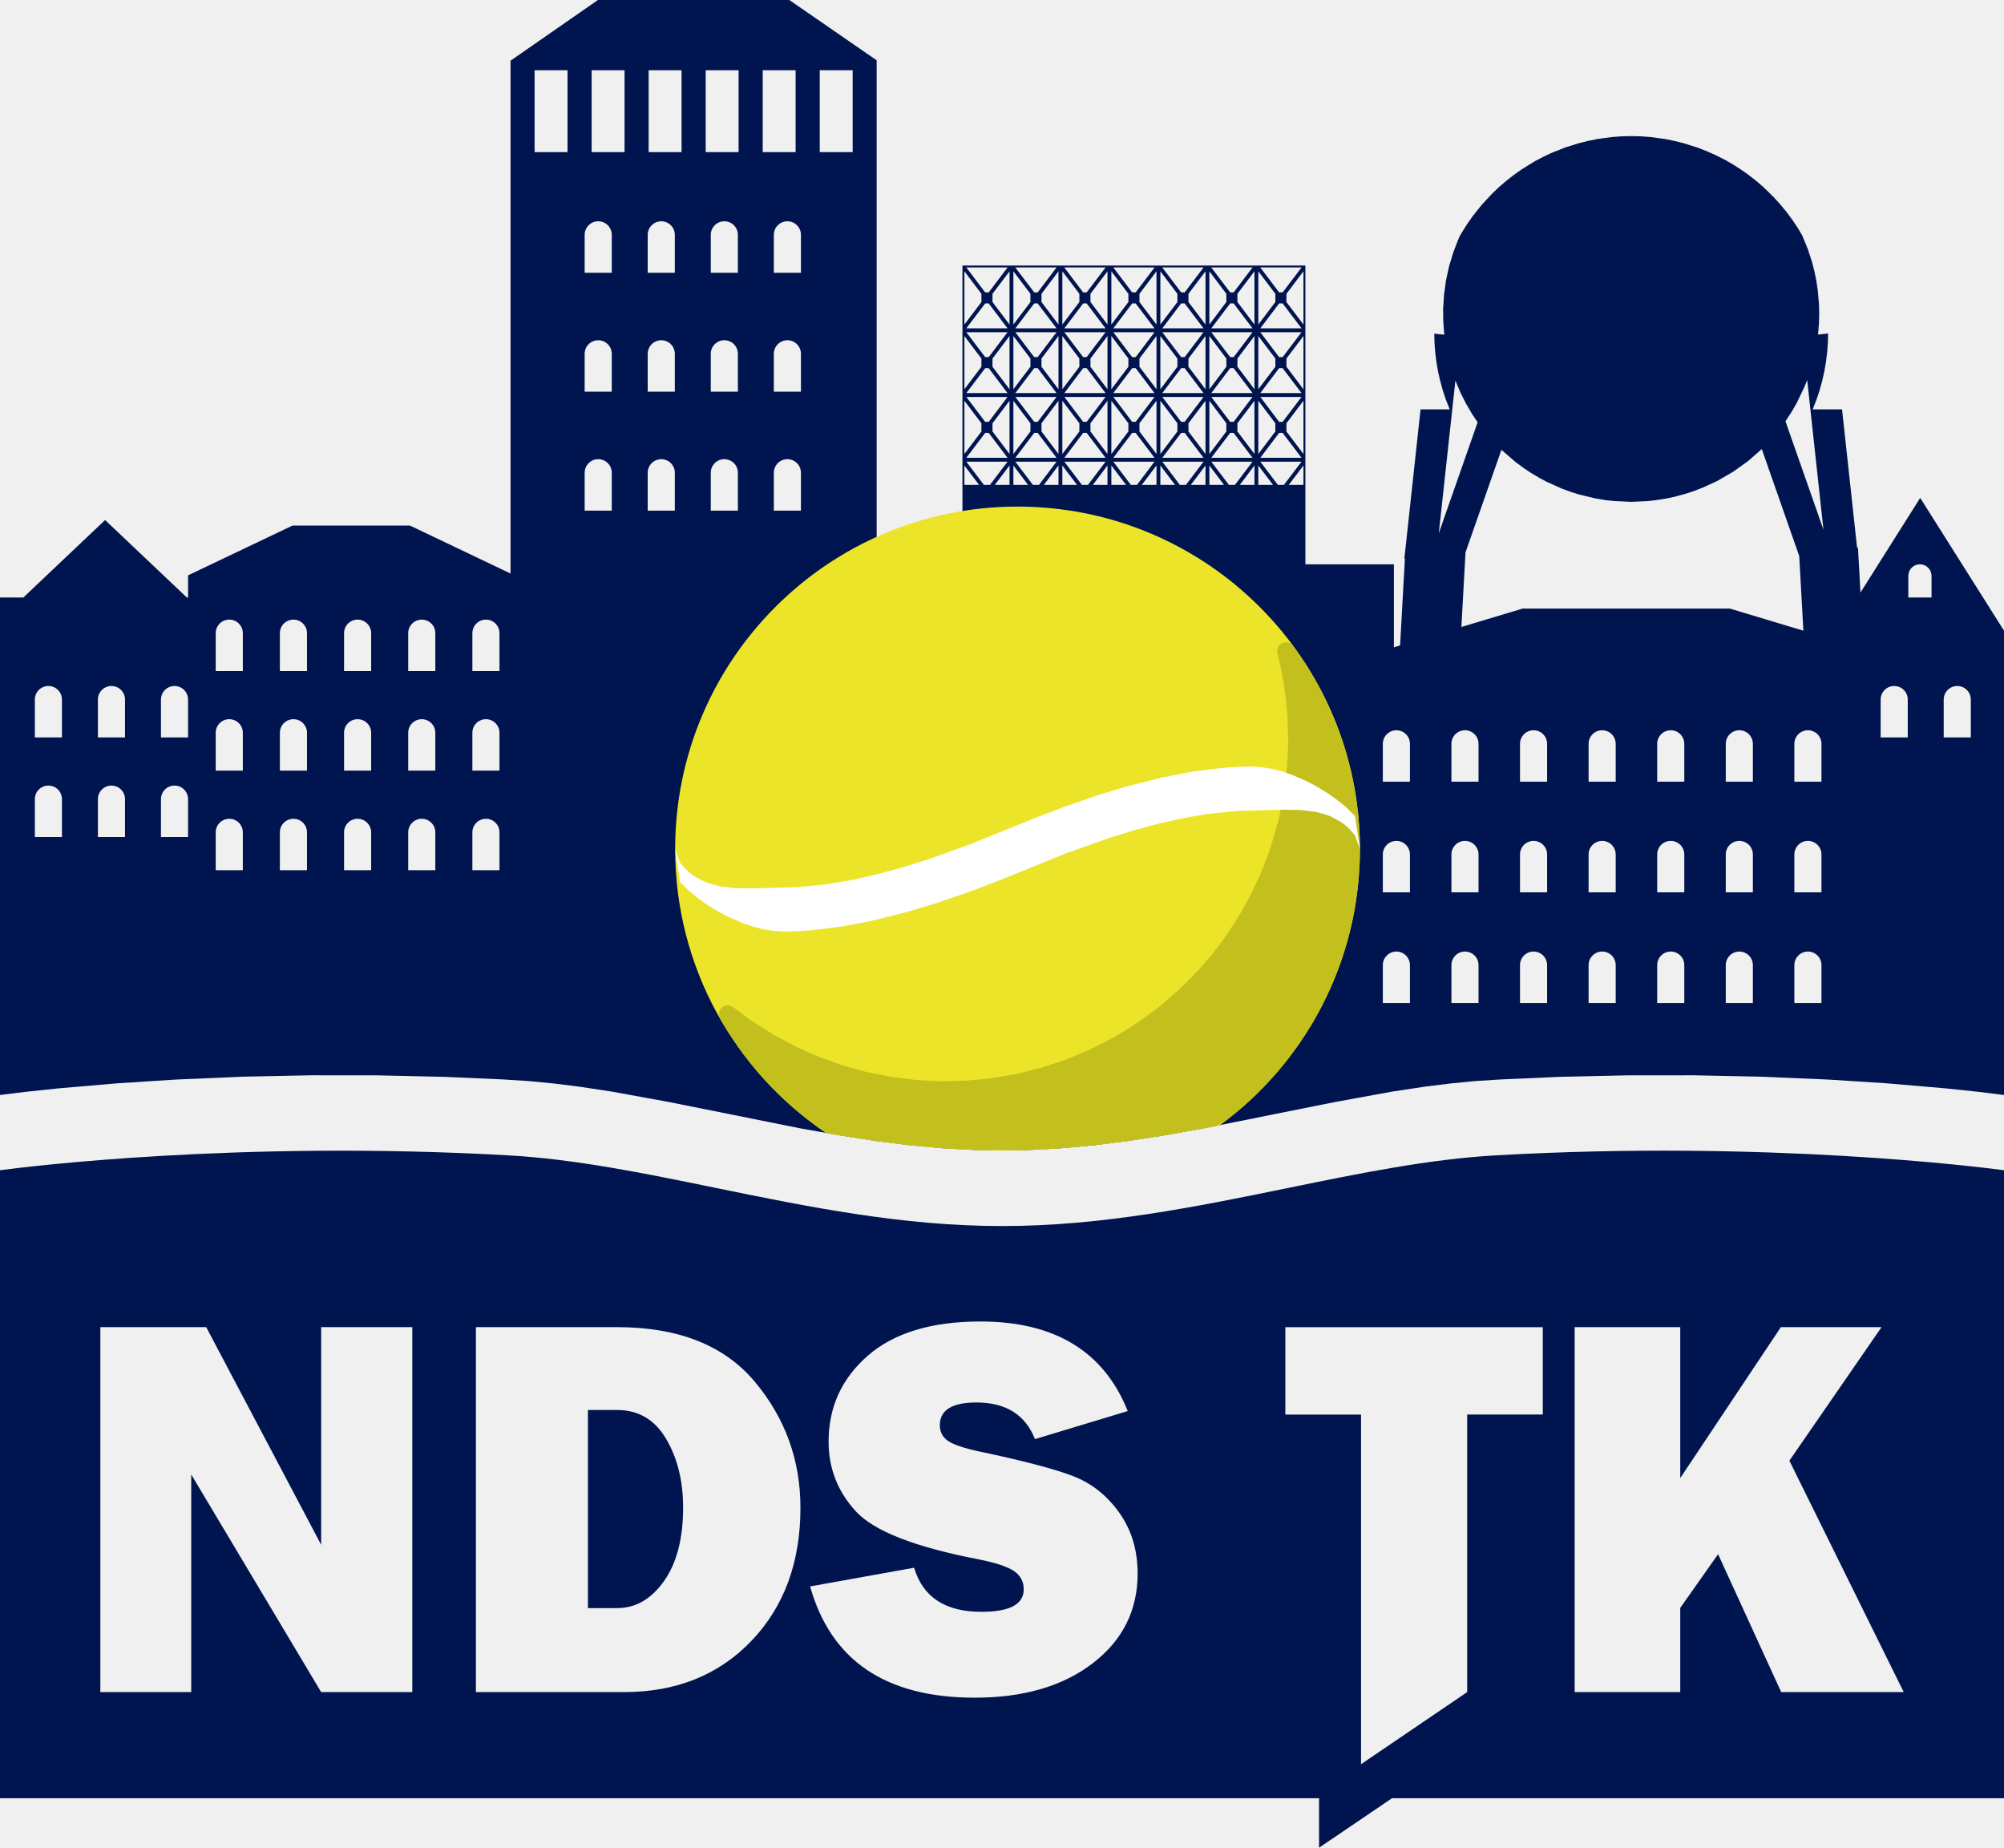
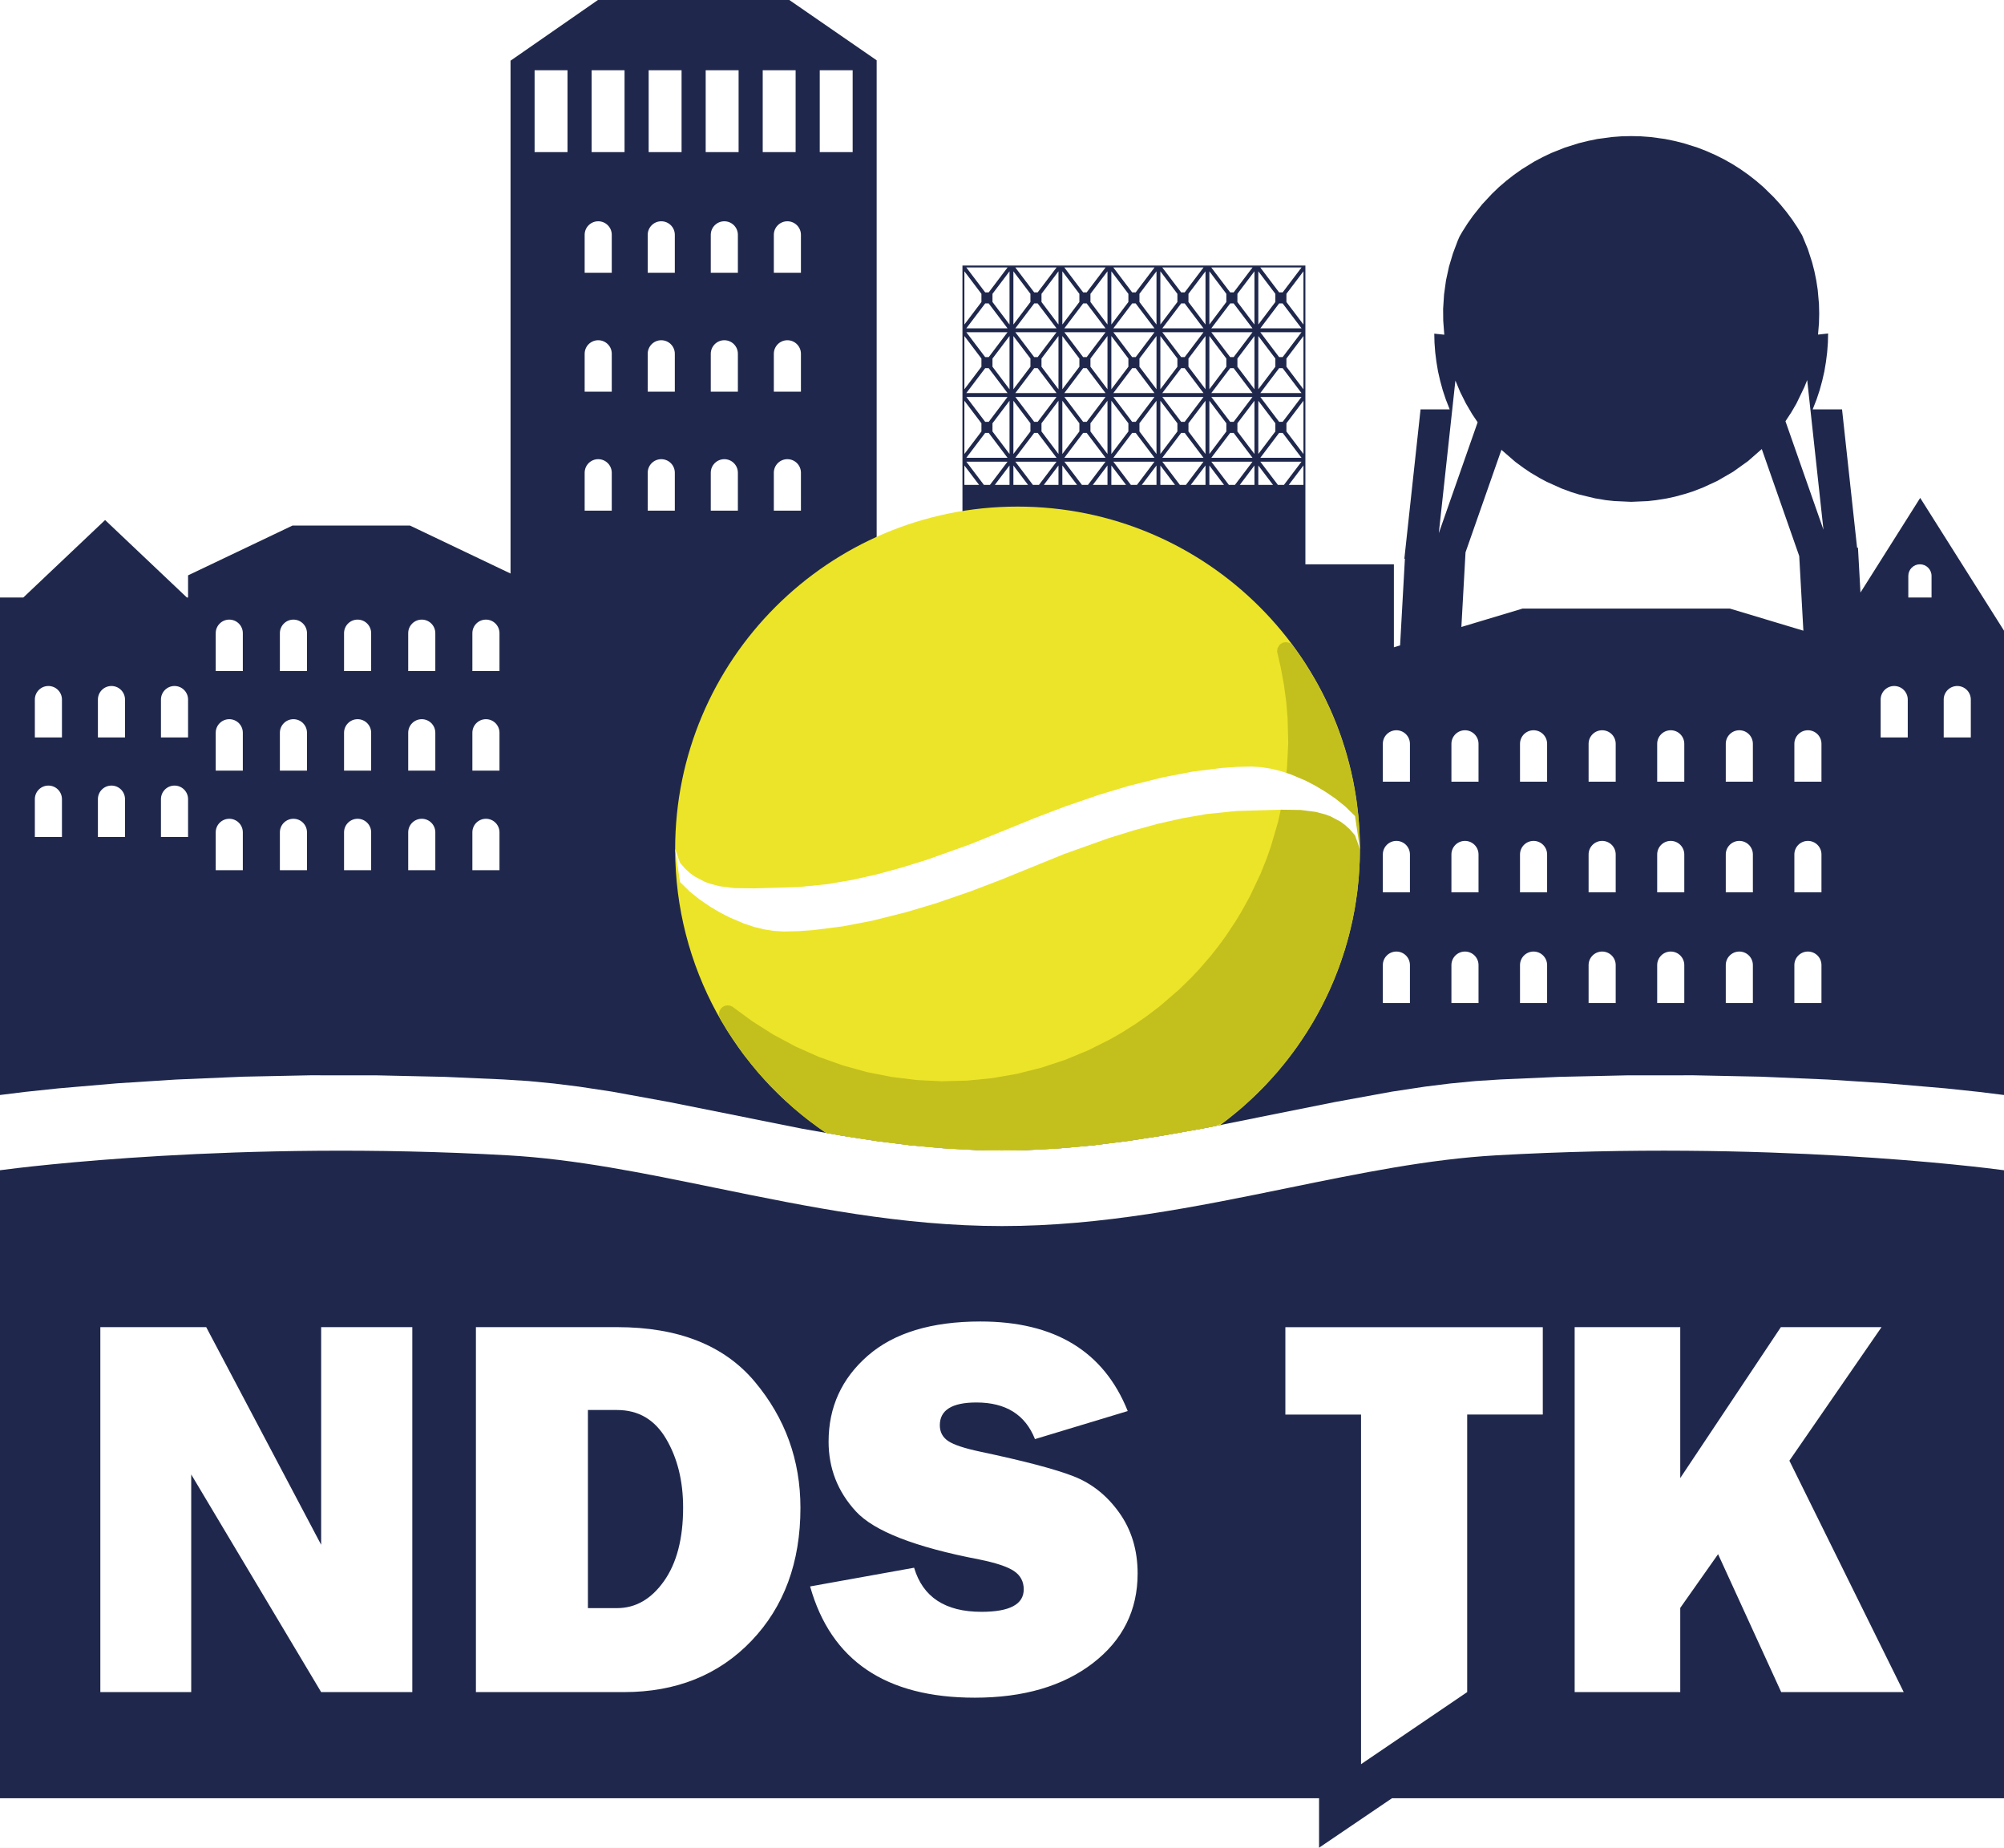
<svg xmlns="http://www.w3.org/2000/svg" viewBox="0 0 362.3 333.99" role="img" aria-labelledby="ndstk-title ndstk-desc">
-   <g id="skyline" fill="#00154F" fill-rule="evenodd">
+   <rect id="backing" width="362.3" height="333.99" fill="#ffffff" />
+   <g id="skyline" fill="#1f284c" fill-rule="evenodd">
    <path d="M92.30,10.97L92.30,103.67L74.12,95.00L52.88,95.00L34.00,104.00L34.00,108.00L33.78,108.00L19.00,94.00L4.22,108.00L.00,108.00L.00,197.93L4.52,197.37L10.57,196.73L21.17,195.82L31.78,195.14L43.93,194.62L56.08,194.37L68.24,194.38L80.39,194.65L91.02,195.12L95.57,195.41L100.11,195.85L104.63,196.41L110.64,197.32L121.11,199.23L144.95,204.01L152.43,205.33L158.44,206.25L164.47,207.01L170.52,207.56L176.59,207.89L181.15,207.97L185.71,207.89L191.78,207.56L197.83,207.01L203.86,206.25L209.87,205.33L217.35,204.01L241.19,199.23L251.66,197.32L257.67,196.41L262.19,195.85L266.73,195.41L271.28,195.12L281.91,194.65L294.06,194.38L306.22,194.37L318.37,194.62L330.52,195.14L341.13,195.82L351.73,196.73L357.78,197.37L362.30,197.93L362.30,114.00L347.15,90.00L336.35,107.11L335.90,99.00L335.74,99.00L333.02,74.00L327.71,74.00L328.42,72.19L328.97,70.53L329.43,68.85L329.82,67.15L330.11,65.42L330.33,63.69L330.46,61.95L330.50,60.28L328.68,60.48L328.85,58.39L328.89,56.70L328.85,54.95L328.62,52.37L328.36,50.68L328.02,49.02L327.60,47.39L326.83,45.01L325.81,42.54L324.98,41.15L324.01,39.70L322.97,38.30L321.86,36.95L320.68,35.65L318.81,33.82L317.48,32.68L316.11,31.61L314.68,30.60L313.20,29.66L311.68,28.80L310.12,28.02L308.52,27.31L306.89,26.68L304.39,25.89L302.70,25.47L300.99,25.12L298.39,24.77L296.65,24.64L294.90,24.60L293.15,24.64L291.41,24.77L288.81,25.12L287.10,25.47L285.41,25.89L282.91,26.68L280.47,27.65L278.89,28.40L277.35,29.22L275.12,30.60L273.69,31.61L272.32,32.68L270.99,33.82L269.73,35.03L267.94,36.95L266.31,38.99L265.30,40.42L264.36,41.90L263.88,42.73L263.56,43.46L262.68,45.79L261.96,48.20L261.42,50.68L261.07,53.22L260.90,55.82L260.92,57.98L261.11,60.50L259.30,60.31L259.34,61.95L259.47,63.69L259.69,65.42L259.98,67.15L260.37,68.85L260.83,70.53L261.38,72.19L262.09,74.00L256.82,74.00L253.89,101.00L253.99,101.00L253.12,116.66L252.00,117.00L252.00,102.00L236.00,102.00L236.00,48.00L174.00,48.00L174.00,108.00L158.49,108.00L158.49,10.90L142.70,.00L108.10,.00ZM154.15,27.50L148.20,27.50L148.20,12.70L154.15,12.70ZM137.89,27.50L137.89,12.70L143.84,12.70L143.84,27.50ZM127.58,12.70L133.53,12.70L133.53,27.50L127.58,27.50ZM123.22,12.70L123.22,27.50L117.27,27.50L117.27,12.70ZM112.91,27.50L106.96,27.50L106.96,12.70L112.91,12.70ZM96.65,27.50L96.65,12.70L102.60,12.70L102.60,27.50ZM271.44,81.31L273.97,83.50L275.51,84.63L276.70,85.43L278.35,86.41L279.63,87.09L282.27,88.28L284.10,88.96L285.50,89.39L288.37,90.08L290.34,90.41L291.84,90.57L294.90,90.71L297.90,90.58L299.38,90.41L301.33,90.10L302.76,89.79L304.64,89.28L306.02,88.84L307.82,88.15L310.43,86.95L313.32,85.28L316.02,83.35L318.51,81.17L325.28,100.51L326.03,114.00L312.72,110.00L275.28,110.00L264.20,113.33L264.95,99.84ZM326.19,70.01L326.72,68.70L329.66,95.75L322.79,76.14L323.82,74.58L324.76,72.97ZM265.01,72.91L266.14,74.84L267.14,76.33L260.12,96.37L263.12,68.79L264.00,70.89ZM235.65,84.14L232.99,87.65L235.65,87.65ZM235.30,83.45L227.85,83.45L231.03,87.65L232.12,87.65ZM227.49,84.14L227.49,87.65L230.15,87.65ZM226.79,84.14L224.14,87.65L226.79,87.65ZM226.44,83.45L218.99,83.45L222.17,87.65L223.26,87.65ZM218.64,84.14L218.64,87.65L221.29,87.65ZM217.94,84.14L215.28,87.65L217.94,87.65ZM217.58,83.45L210.13,83.45L213.31,87.65L214.40,87.65ZM209.78,84.14L209.78,87.65L212.43,87.65ZM209.08,84.14L206.42,87.65L209.08,87.65ZM208.72,83.45L201.28,83.45L204.45,87.65L205.55,87.65ZM200.92,84.14L200.92,87.65L203.58,87.65ZM231.89,78.25L231.25,78.25L227.85,82.75L235.30,82.75ZM223.03,78.25L222.40,78.25L218.99,82.75L226.44,82.75ZM214.18,78.25L213.54,78.25L210.13,82.75L217.58,82.75ZM205.32,78.25L204.68,78.25L201.28,82.75L208.72,82.75ZM204.00,77.99L204.00,76.51L200.92,72.44L200.92,82.06ZM204.68,76.25L205.32,76.25L208.72,71.75L201.28,71.75ZM213.54,76.25L214.18,76.25L217.58,71.75L210.13,71.75ZM222.40,76.25L223.03,76.25L226.44,71.75L218.99,71.75ZM231.25,76.25L231.89,76.25L235.30,71.75L227.85,71.75ZM231.89,66.55L231.25,66.55L227.85,71.05L235.30,71.05ZM223.03,66.55L222.40,66.55L218.99,71.05L226.44,71.05ZM214.18,66.55L213.54,66.55L210.13,71.05L217.58,71.05ZM205.32,66.55L204.68,66.55L201.28,71.05L208.72,71.05ZM204.00,66.29L204.00,64.81L200.92,60.74L200.92,70.36ZM204.68,64.55L205.32,64.55L208.72,60.05L201.28,60.05ZM213.54,64.55L214.18,64.55L217.58,60.05L210.13,60.05ZM222.40,64.55L223.03,64.55L226.44,60.05L218.99,60.05ZM231.25,64.55L231.89,64.55L235.30,60.05L227.85,60.05ZM231.89,54.85L231.25,54.85L227.85,59.35L235.30,59.35ZM223.03,54.85L222.40,54.85L218.99,59.35L226.44,59.35ZM214.18,54.85L213.54,54.85L210.13,59.35L217.58,59.35ZM205.32,54.85L204.68,54.85L201.28,59.35L208.72,59.35ZM204.00,54.59L204.00,53.11L200.92,49.04L200.92,58.66ZM204.68,52.85L205.32,52.85L208.72,48.35L201.28,48.35ZM213.54,52.85L214.18,52.85L217.58,48.35L210.13,48.35ZM222.40,52.85L223.03,52.85L226.44,48.35L218.99,48.35ZM231.25,52.85L231.89,52.85L235.30,48.35L227.85,48.35ZM186.97,66.55L183.56,71.05L191.01,71.05L187.60,66.55ZM191.36,70.36L191.36,60.74L188.29,64.81L188.29,66.29ZM191.36,58.66L191.36,49.04L188.29,53.11L188.29,54.59ZM191.01,48.35L183.56,48.35L186.97,52.85L187.60,52.85ZM182.15,48.35L174.70,48.35L178.11,52.85L178.75,52.85ZM174.35,87.65L177.01,87.65L174.35,84.14ZM174.70,82.75L182.15,82.75L178.75,78.25L178.11,78.25ZM182.15,83.45L174.70,83.45L177.88,87.65L178.97,87.65ZM179.85,87.65L182.51,87.65L182.51,84.14ZM183.21,87.65L185.86,87.65L183.21,84.14ZM188.71,87.65L191.36,87.65L191.36,84.14ZM191.36,82.06L191.36,72.44L188.29,76.51L188.29,77.99ZM187.60,76.25L191.01,71.75L183.56,71.75L186.97,76.25ZM177.43,64.81L174.35,60.74L174.35,70.36L177.43,66.29ZM178.11,66.55L174.70,71.05L182.15,71.05L178.75,66.55ZM182.15,71.75L174.70,71.75L178.11,76.25L178.75,76.25ZM177.43,53.11L174.35,49.04L174.35,58.66L177.43,54.59ZM178.75,54.85L178.11,54.85L174.70,59.35L182.15,59.35ZM182.15,60.05L174.70,60.05L178.11,64.55L178.75,64.55ZM187.60,54.85L186.97,54.85L183.56,59.35L191.01,59.35ZM191.01,60.05L183.56,60.05L186.97,64.55L187.60,64.55ZM186.29,53.11L183.21,49.04L183.21,58.66L186.29,54.59ZM179.43,54.59L182.51,58.66L182.51,49.04L179.43,53.11ZM179.43,64.81L179.43,66.29L182.51,70.36L182.51,60.74ZM186.29,64.81L183.21,60.74L183.21,70.36L186.29,66.29ZM182.51,72.44L179.43,76.51L179.43,77.99L182.51,82.06ZM186.29,76.51L183.21,72.44L183.21,82.06L186.29,77.99ZM186.97,78.25L183.56,82.75L191.01,82.75L187.60,78.25ZM191.01,83.45L183.56,83.45L186.74,87.65L187.83,87.65ZM174.35,82.06L177.43,77.99L177.43,76.51L174.35,72.44ZM195.14,53.11L192.06,49.04L192.06,58.66L195.14,54.59ZM195.14,64.81L192.06,60.74L192.06,70.36L195.14,66.29ZM195.82,66.55L192.42,71.05L199.87,71.05L196.46,66.55ZM200.22,82.06L200.22,72.44L197.14,76.51L197.14,77.99ZM200.22,87.65L200.22,84.14L197.57,87.65ZM196.46,54.85L195.82,54.85L192.42,59.35L199.87,59.35ZM197.14,53.11L197.14,54.59L200.22,58.66L200.22,49.04ZM196.46,52.85L199.87,48.35L192.42,48.35L195.82,52.85ZM200.22,60.74L197.14,64.81L197.14,66.29L200.22,70.36ZM196.46,64.55L199.87,60.05L192.42,60.05L195.82,64.55ZM196.46,78.25L195.82,78.25L192.42,82.75L199.87,82.75ZM194.72,87.65L192.06,84.14L192.06,87.65ZM195.82,76.25L196.46,76.25L199.87,71.75L192.42,71.75ZM195.14,76.51L192.06,72.44L192.06,82.06L195.14,77.99ZM195.60,87.65L196.69,87.65L199.87,83.45L192.42,83.45ZM209.08,58.66L209.08,49.04L206.00,53.11L206.00,54.59ZM209.08,70.36L209.08,60.74L206.00,64.81L206.00,66.29ZM209.08,82.06L209.08,72.44L206.00,76.51L206.00,77.99ZM218.64,82.06L221.71,77.99L221.71,76.51L218.64,72.44ZM218.64,70.36L221.71,66.29L221.71,64.81L218.64,60.74ZM226.79,70.36L226.79,60.74L223.71,64.81L223.71,66.29ZM226.79,58.66L226.79,49.04L223.71,53.11L223.71,54.59ZM212.86,53.11L209.78,49.04L209.78,58.66L212.86,54.59ZM221.71,54.59L221.71,53.11L218.64,49.04L218.64,58.66ZM214.86,54.59L217.94,58.66L217.94,49.04L214.86,53.11ZM212.86,66.29L212.86,64.81L209.78,60.74L209.78,70.36ZM214.86,64.81L214.86,66.29L217.94,70.36L217.94,60.74ZM212.86,76.51L209.78,72.44L209.78,82.06L212.86,77.99ZM214.86,77.99L217.94,82.06L217.94,72.44L214.86,76.51ZM230.57,53.11L227.49,49.04L227.49,58.66L230.57,54.59ZM230.57,64.81L227.49,60.74L227.49,70.36L230.57,66.29ZM235.65,82.06L235.65,72.44L232.57,76.51L232.57,77.99ZM232.57,53.11L232.57,54.59L235.65,58.66L235.65,49.04ZM232.57,66.29L235.65,70.36L235.65,60.74L232.57,64.81ZM226.79,72.44L223.71,76.51L223.71,77.99L226.79,82.06ZM230.57,77.99L230.57,76.51L227.49,72.44L227.49,82.06ZM6.30,126.45A2.45,2.45 0 0 1 11.20,126.45V133.30H6.30ZM6.30,144.45A2.45,2.45 0 0 1 11.20,144.45V151.30H6.30ZM17.70,126.45A2.45,2.45 0 0 1 22.60,126.45V133.30H17.70ZM17.70,144.45A2.45,2.45 0 0 1 22.60,144.45V151.30H17.70ZM29.10,126.45A2.45,2.45 0 0 1 34.00,126.45V133.30H29.10ZM29.10,144.45A2.45,2.45 0 0 1 34.00,144.45V151.30H29.10ZM39.00,114.45A2.45,2.45 0 0 1 43.90,114.45V121.30H39.00ZM39.00,132.45A2.45,2.45 0 0 1 43.90,132.45V139.30H39.00ZM39.00,150.45A2.45,2.45 0 0 1 43.90,150.45V157.30H39.00ZM50.60,114.45A2.45,2.45 0 0 1 55.50,114.45V121.30H50.60ZM50.60,132.45A2.45,2.45 0 0 1 55.50,132.45V139.30H50.60ZM50.60,150.45A2.45,2.45 0 0 1 55.50,150.45V157.30H50.60ZM62.20,114.45A2.45,2.45 0 0 1 67.10,114.45V121.30H62.20ZM62.20,132.45A2.45,2.45 0 0 1 67.10,132.45V139.30H62.20ZM62.20,150.45A2.45,2.45 0 0 1 67.10,150.45V157.30H62.20ZM73.80,114.45A2.45,2.45 0 0 1 78.70,114.45V121.30H73.80ZM73.80,132.45A2.45,2.45 0 0 1 78.70,132.45V139.30H73.80ZM73.80,150.45A2.45,2.45 0 0 1 78.70,150.45V157.30H73.80ZM85.40,114.45A2.45,2.45 0 0 1 90.30,114.45V121.30H85.40ZM85.40,132.45A2.45,2.45 0 0 1 90.30,132.45V139.30H85.40ZM85.40,150.45A2.45,2.45 0 0 1 90.30,150.45V157.30H85.40ZM105.70,42.45A2.45,2.45 0 0 1 110.60,42.45V49.30H105.70ZM105.70,63.95A2.45,2.45 0 0 1 110.60,63.95V70.80H105.70ZM105.70,85.45A2.45,2.45 0 0 1 110.60,85.45V92.30H105.70ZM117.10,42.45A2.45,2.45 0 0 1 122.00,42.45V49.30H117.10ZM117.10,63.95A2.45,2.45 0 0 1 122.00,63.95V70.80H117.10ZM117.10,85.45A2.45,2.45 0 0 1 122.00,85.45V92.30H117.10ZM128.50,42.45A2.45,2.45 0 0 1 133.40,42.45V49.30H128.50ZM128.50,63.95A2.45,2.45 0 0 1 133.40,63.95V70.80H128.50ZM128.50,85.45A2.45,2.45 0 0 1 133.40,85.45V92.30H128.50ZM139.90,42.45A2.45,2.45 0 0 1 144.80,42.45V49.30H139.90ZM139.90,63.95A2.45,2.45 0 0 1 144.80,63.95V70.80H139.90ZM139.90,85.45A2.45,2.45 0 0 1 144.80,85.45V92.30H139.90ZM250.00,134.45A2.45,2.45 0 0 1 254.90,134.45V141.30H250.00ZM250.00,154.45A2.45,2.45 0 0 1 254.90,154.45V161.30H250.00ZM250.00,174.45A2.45,2.45 0 0 1 254.90,174.45V181.30H250.00ZM262.40,134.45A2.45,2.45 0 0 1 267.30,134.45V141.30H262.40ZM262.40,154.45A2.45,2.45 0 0 1 267.30,154.45V161.30H262.40ZM262.40,174.45A2.45,2.45 0 0 1 267.30,174.45V181.30H262.40ZM274.80,134.45A2.45,2.45 0 0 1 279.70,134.45V141.30H274.80ZM274.80,154.45A2.45,2.45 0 0 1 279.70,154.45V161.30H274.80ZM274.80,174.45A2.45,2.45 0 0 1 279.70,174.45V181.30H274.80ZM287.20,134.45A2.45,2.45 0 0 1 292.10,134.45V141.30H287.20ZM287.20,154.45A2.45,2.45 0 0 1 292.10,154.45V161.30H287.20ZM287.20,174.45A2.45,2.45 0 0 1 292.10,174.45V181.30H287.20ZM299.60,134.45A2.45,2.45 0 0 1 304.50,134.45V141.30H299.60ZM299.60,154.45A2.45,2.45 0 0 1 304.50,154.45V161.30H299.60ZM299.60,174.45A2.45,2.45 0 0 1 304.50,174.45V181.30H299.60ZM312.00,134.45A2.45,2.45 0 0 1 316.90,134.45V141.30H312.00ZM312.00,154.45A2.45,2.45 0 0 1 316.90,154.45V161.30H312.00ZM312.00,174.45A2.45,2.45 0 0 1 316.90,174.45V181.30H312.00ZM324.40,134.45A2.45,2.45 0 0 1 329.30,134.45V141.30H324.40ZM324.40,154.45A2.45,2.45 0 0 1 329.30,154.45V161.30H324.40ZM324.40,174.45A2.45,2.45 0 0 1 329.30,174.45V181.30H324.40ZM340.00,126.45A2.45,2.45 0 0 1 344.90,126.45V133.30H340.00ZM351.40,126.45A2.45,2.45 0 0 1 356.30,126.45V133.30H351.40ZM345.00,104.10A2.10,2.10 0 0 1 349.20,104.10V108.00H345.00Z" />
  </g>
  <g id="ball">
    <path id="ball-base" fill="#ece429" d="M149.35,204.8c10.37,1.82,20.96,3.16,31.8,3.16,13.5,0,26.62-2.09,39.4-4.57,15.34-11.27,25.31-29.43,25.31-49.92,0-34.19-27.72-61.9-61.9-61.9s-61.9,27.72-61.9,61.9c0,21.37,10.83,40.21,27.3,51.33Z" />
    <path id="ball-shade" fill="#c3c01e" d="M132.43,181.98L132.00,181.78L131.53,181.72L131.07,181.80L130.65,182.01L130.31,182.34L130.07,182.75L129.97,183.21L130.01,183.68L130.18,184.12L131.67,186.59L134.26,190.37L137.23,194.06L139.22,196.24L141.32,198.33L143.51,200.32L145.78,202.19L148.33,204.08L149.09,204.61L149.55,204.82L155.19,205.76L159.58,206.40L164.00,206.95L168.40,207.38L172.85,207.71L177.27,207.90L184.68,207.91L189.10,207.73L193.55,207.41L197.97,206.98L203.83,206.24L211.15,205.11L219.69,203.56L221.19,202.90L224.65,200.10L226.83,198.10L228.92,196.00L230.90,193.80L232.78,191.51L234.54,189.14L236.19,186.68L237.57,184.41L238.90,181.99L240.23,179.26L241.15,177.15L242.24,174.33L243.19,171.45L243.82,169.24L244.52,166.30L244.95,164.04L245.39,161.06L245.63,158.77L245.81,155.85L245.86,152.94L245.78,150.27L245.56,147.39L245.19,144.38L244.67,141.40L244.18,139.16L243.41,136.24L242.50,133.34L241.71,131.18L240.55,128.39L239.25,125.65L238.18,123.61L235.85,119.72L233.67,116.60L233.17,116.23L232.56,116.07L231.94,116.16L231.40,116.48L230.97,117.14L230.88,117.76L231.56,120.73L232.11,123.72L232.52,126.73L232.78,129.76L232.90,134.30L232.67,138.86L232.11,143.39L231.71,145.63L231.05,148.59L229.77,152.97L229.02,155.12L227.90,157.93L225.94,162.06L224.48,164.71L223.29,166.67L221.61,169.19L220.26,171.04L218.85,172.82L216.87,175.12L215.30,176.78L213.13,178.90L209.67,181.88L207.26,183.71L205.39,185.02L202.83,186.64L200.85,187.78L196.78,189.83L192.57,191.57L188.25,193.00L183.82,194.11L179.34,194.89L174.80,195.33L170.25,195.45L165.69,195.22L161.17,194.66L156.70,193.78L152.31,192.56L148.02,191.03L143.85,189.18L139.84,187.03L135.99,184.59Z" />
    <path id="ball-seam" fill="#fff" d="M122.94,159.44L124.72,161.18L126.50,162.60L128.29,163.82L130.07,164.89L131.85,165.81L134.52,166.95L136.30,167.54L138.08,167.98L139.86,168.26L141.65,168.38L144.32,168.31L146.99,168.13L152.33,167.45L157.68,166.43L163.91,164.86L169.26,163.26L175.49,161.11L180.84,159.07L192.42,154.36L200.43,151.50L204.89,150.12L209.34,148.90L213.79,147.90L218.25,147.13L223.59,146.59L231.61,146.36L235.17,146.41L237.84,146.75L239.62,147.22L240.52,147.55L242.30,148.49L243.19,149.14L244.08,149.96L244.97,150.99L245.86,153.49L245.86,153.48L244.97,147.50L243.19,145.76L241.41,144.34L239.62,143.12L237.84,142.05L236.06,141.12L233.39,139.99L231.61,139.40L229.83,138.96L228.05,138.67L226.26,138.56L223.59,138.62L220.92,138.81L215.58,139.48L210.23,140.51L204.00,142.07L198.65,143.68L192.42,145.83L187.07,147.87L175.49,152.58L167.48,155.44L163.02,156.82L158.57,158.04L154.12,159.04L149.66,159.81L144.32,160.35L136.30,160.58L132.74,160.53L130.07,160.19L128.29,159.72L127.39,159.38L125.61,158.44L124.72,157.80L123.83,156.98L122.94,155.95L122.06,153.47L122.06,153.52Z" />
  </g>
-   <g id="wordmark" fill="#00154F" fill-rule="evenodd">
+   <g id="wordmark" fill="#1f284c" fill-rule="evenodd">
    <path d="M362.3,211.53c-4.39-.59-42.93-5.45-91.75-2.7-12.22.69-24.61,3.23-37.72,5.91-16.51,3.38-33.58,6.88-51.67,6.88s-35.17-3.5-51.68-6.88c-13.11-2.69-25.5-5.23-37.72-5.91C42.93,206.09,4.39,210.94,0,211.53v113.52h238.47v8.94l13.18,-8.94h110.65v-113.52ZM 74.54,305.86L 58.06,305.86L 34.57,266.52L 34.57,305.86L 18.14,305.86L 18.14,239.89L 37.28,239.89L 58.06,279.23L 58.06,239.89L 74.54,239.89L 74.54,305.86M 135.85,296.6 C 129.94,302.77 122.26,305.86 112.82,305.86L 86.04,305.86L 86.04,239.89L 111.56,239.89 C 122.64,239.89 130.94,243.18 136.45,249.75 C 141.96,256.32 144.71,263.93 144.71,272.56 C 144.71,282.42 141.75,290.43 135.84,296.61L 135.85,296.6M 197.54,300.66 C 192.13,304.8 185.02,306.87 176.23,306.87 C 160.15,306.87 150.23,300.17 146.46,286.76L 165.26,283.38 C 166.84,288.7 170.90,291.35 177.44,291.35 C 182.53,291.35 185.08,290.0 185.08,287.29 C 185.08,285.87 184.49,284.77 183.32,283.98 C 182.14,283.19 180.04,282.49 177.01,281.88 C 165.44,279.66 158.01,276.76 154.73,273.19 C 151.44,269.61 149.80,265.41 149.80,260.58 C 149.80,254.36 152.16,249.18 156.88,245.06 C 161.6,240.94 168.39,238.87 177.25,238.87 C 190.69,238.87 199.56,244.27 203.88,255.06L 187.11,260.13 C 185.37,255.72 181.84,253.51 176.53,253.51 C 172.12,253.51 169.91,254.88 169.91,257.62 C 169.91,258.84 170.41,259.79 171.41,260.47 C 172.41,261.15 174.34,261.79 177.21,262.40 C 185.10,264.07 190.71,265.54 194.03,266.83 C 197.35,268.11 200.12,270.31 202.34,273.42 C 204.56,276.53 205.67,280.2 205.67,284.42 C 205.67,291.1 202.96,296.5 197.55,300.65L 197.54,300.66M 278.93,255.69L 265.25,255.69L 265.25,305.86L 246.06,318.89L 246.06,255.7L 232.38,255.7L 232.38,239.90L 278.92,239.90L 278.92,255.7L 278.93,255.69M 322.02,305.86L 310.61,280.93L 303.77,290.64L 303.77,305.86L 284.68,305.86L 284.68,239.89L 303.77,239.89L 303.77,267.17L 321.96,239.89L 340.16,239.89L 323.50,264.03L 344.17,305.86L 322.01,305.86L 322.02,305.86" />
    <path d="M 111.56,254.87L 106.29,254.87L 106.29,290.68L 111.56,290.68 C 114.91,290.68 117.74,289.05 120.04,285.8 C 122.34,282.55 123.5,278.12 123.5,272.51 C 123.5,267.71 122.48,263.57 120.43,260.09 C 118.38,256.61 115.43,254.87 111.56,254.87L 111.56,254.87" />
  </g>
</svg>
